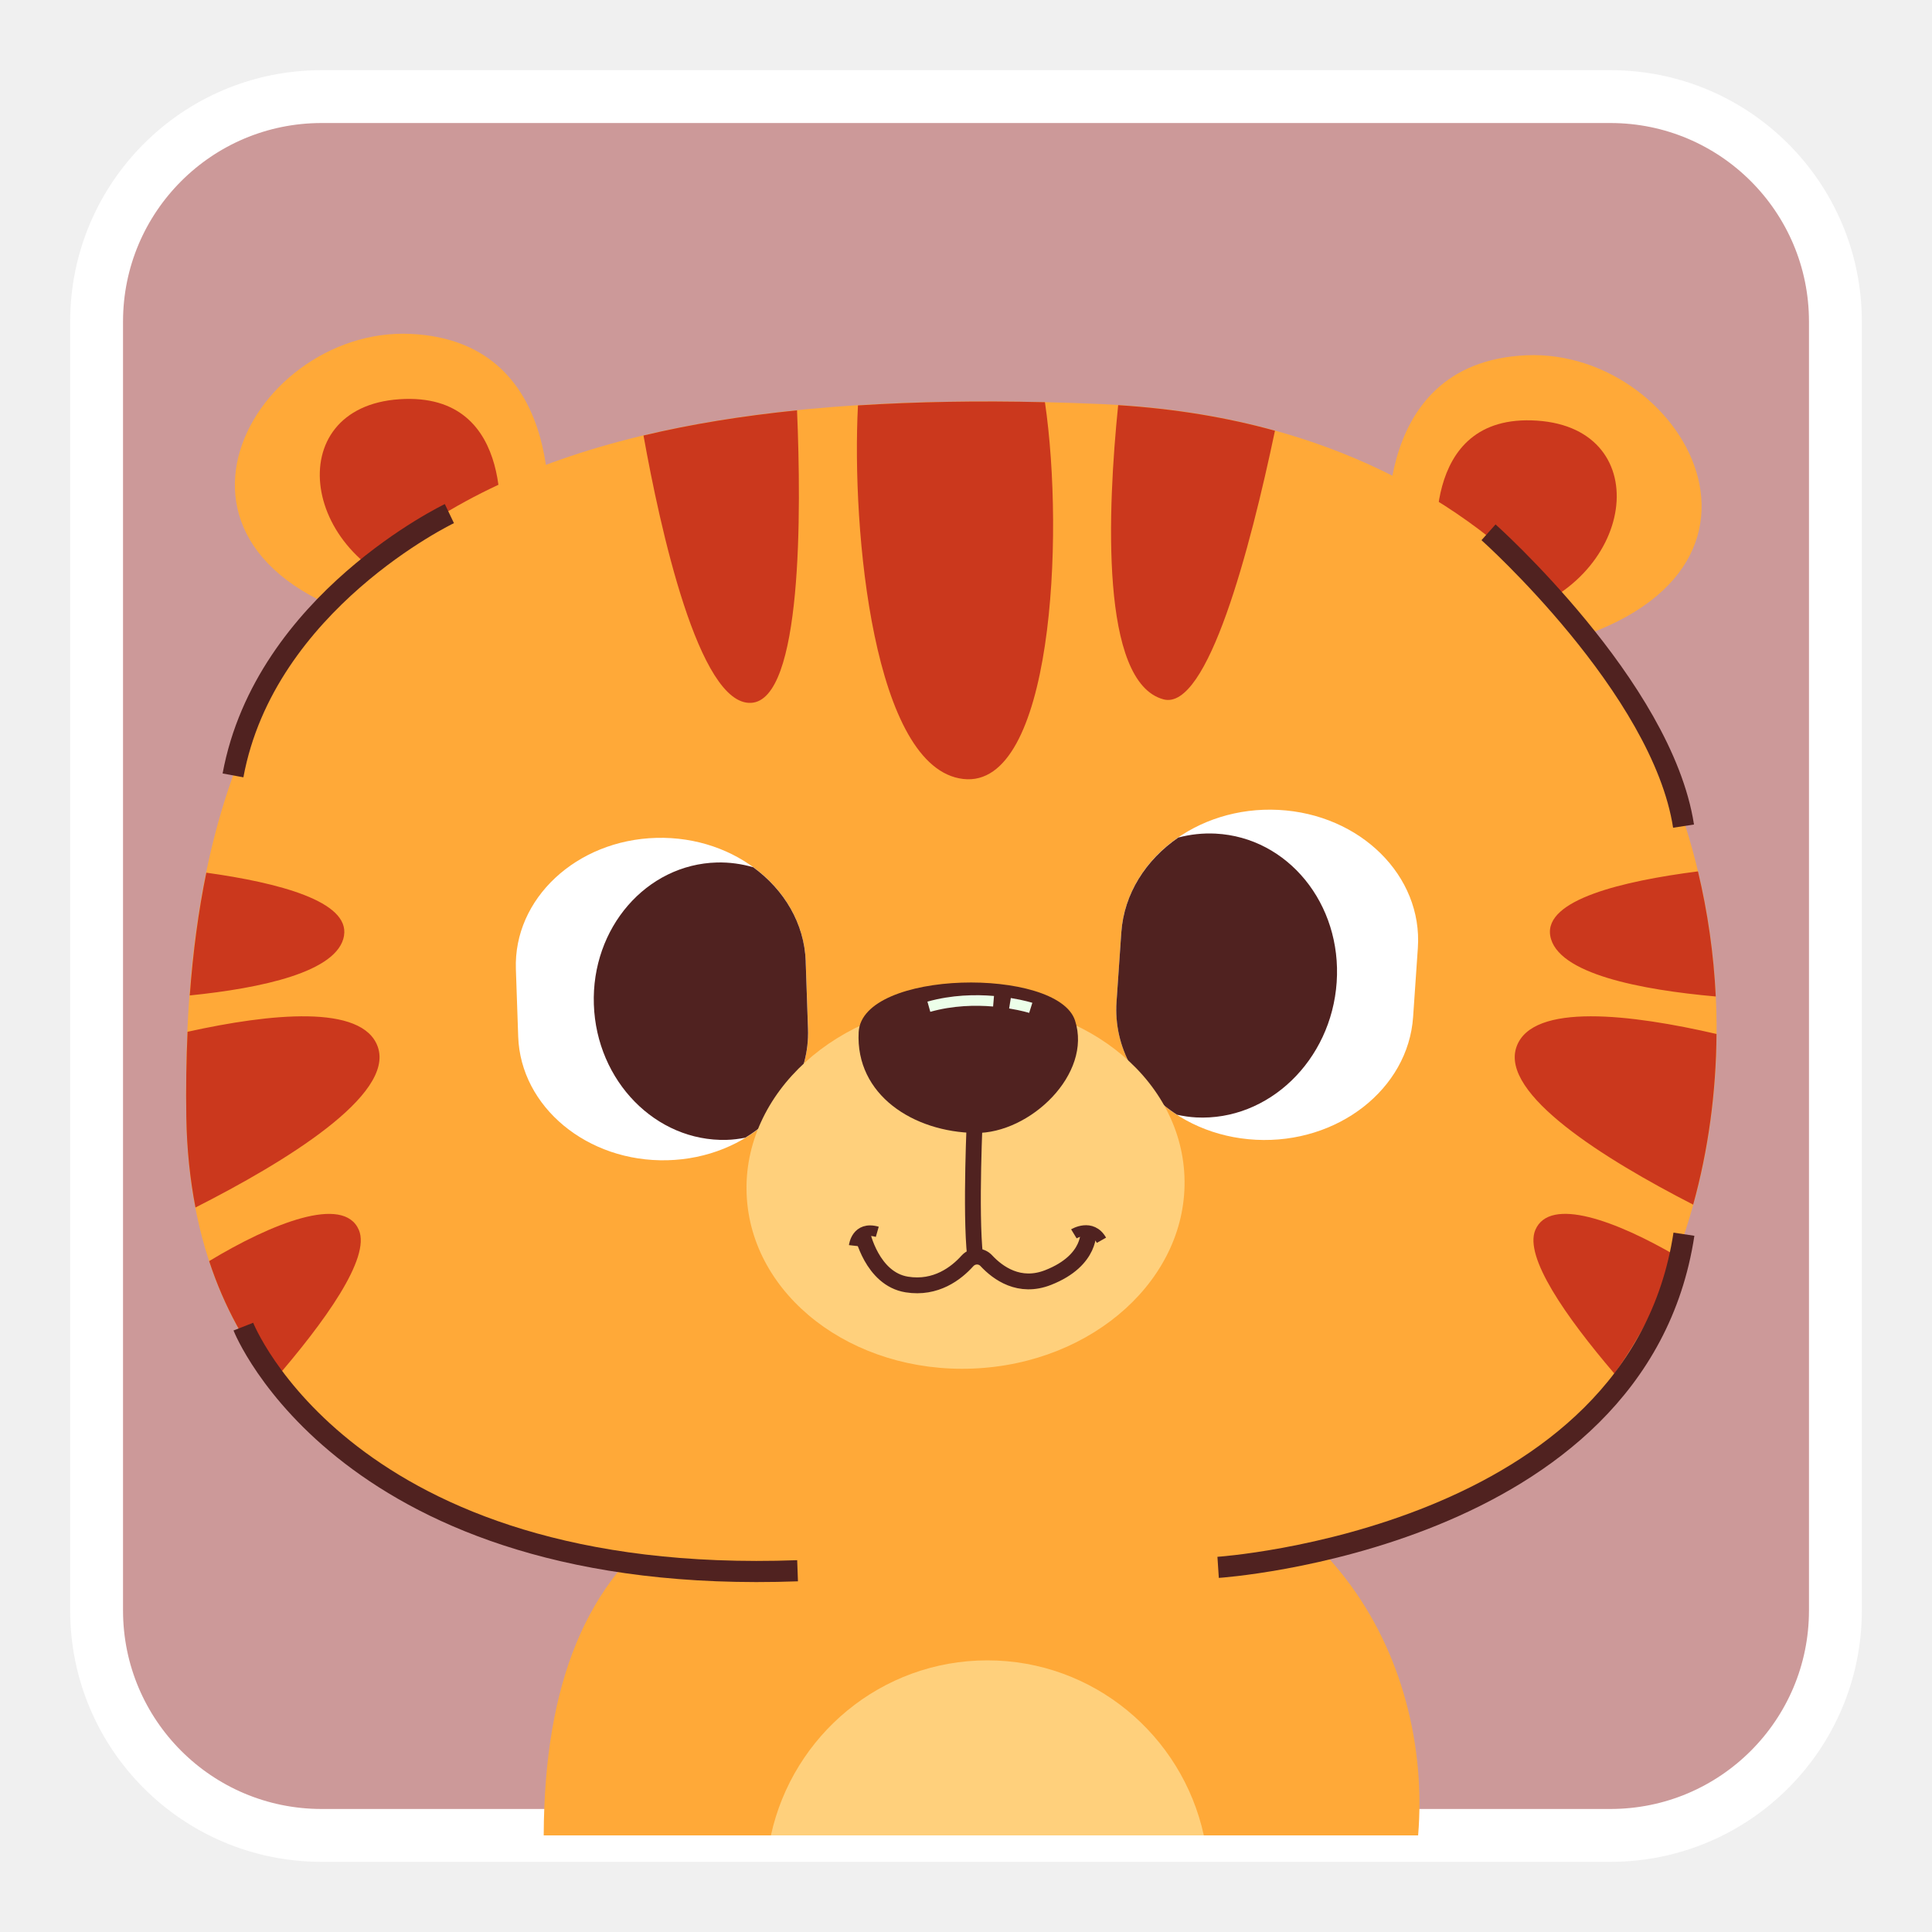
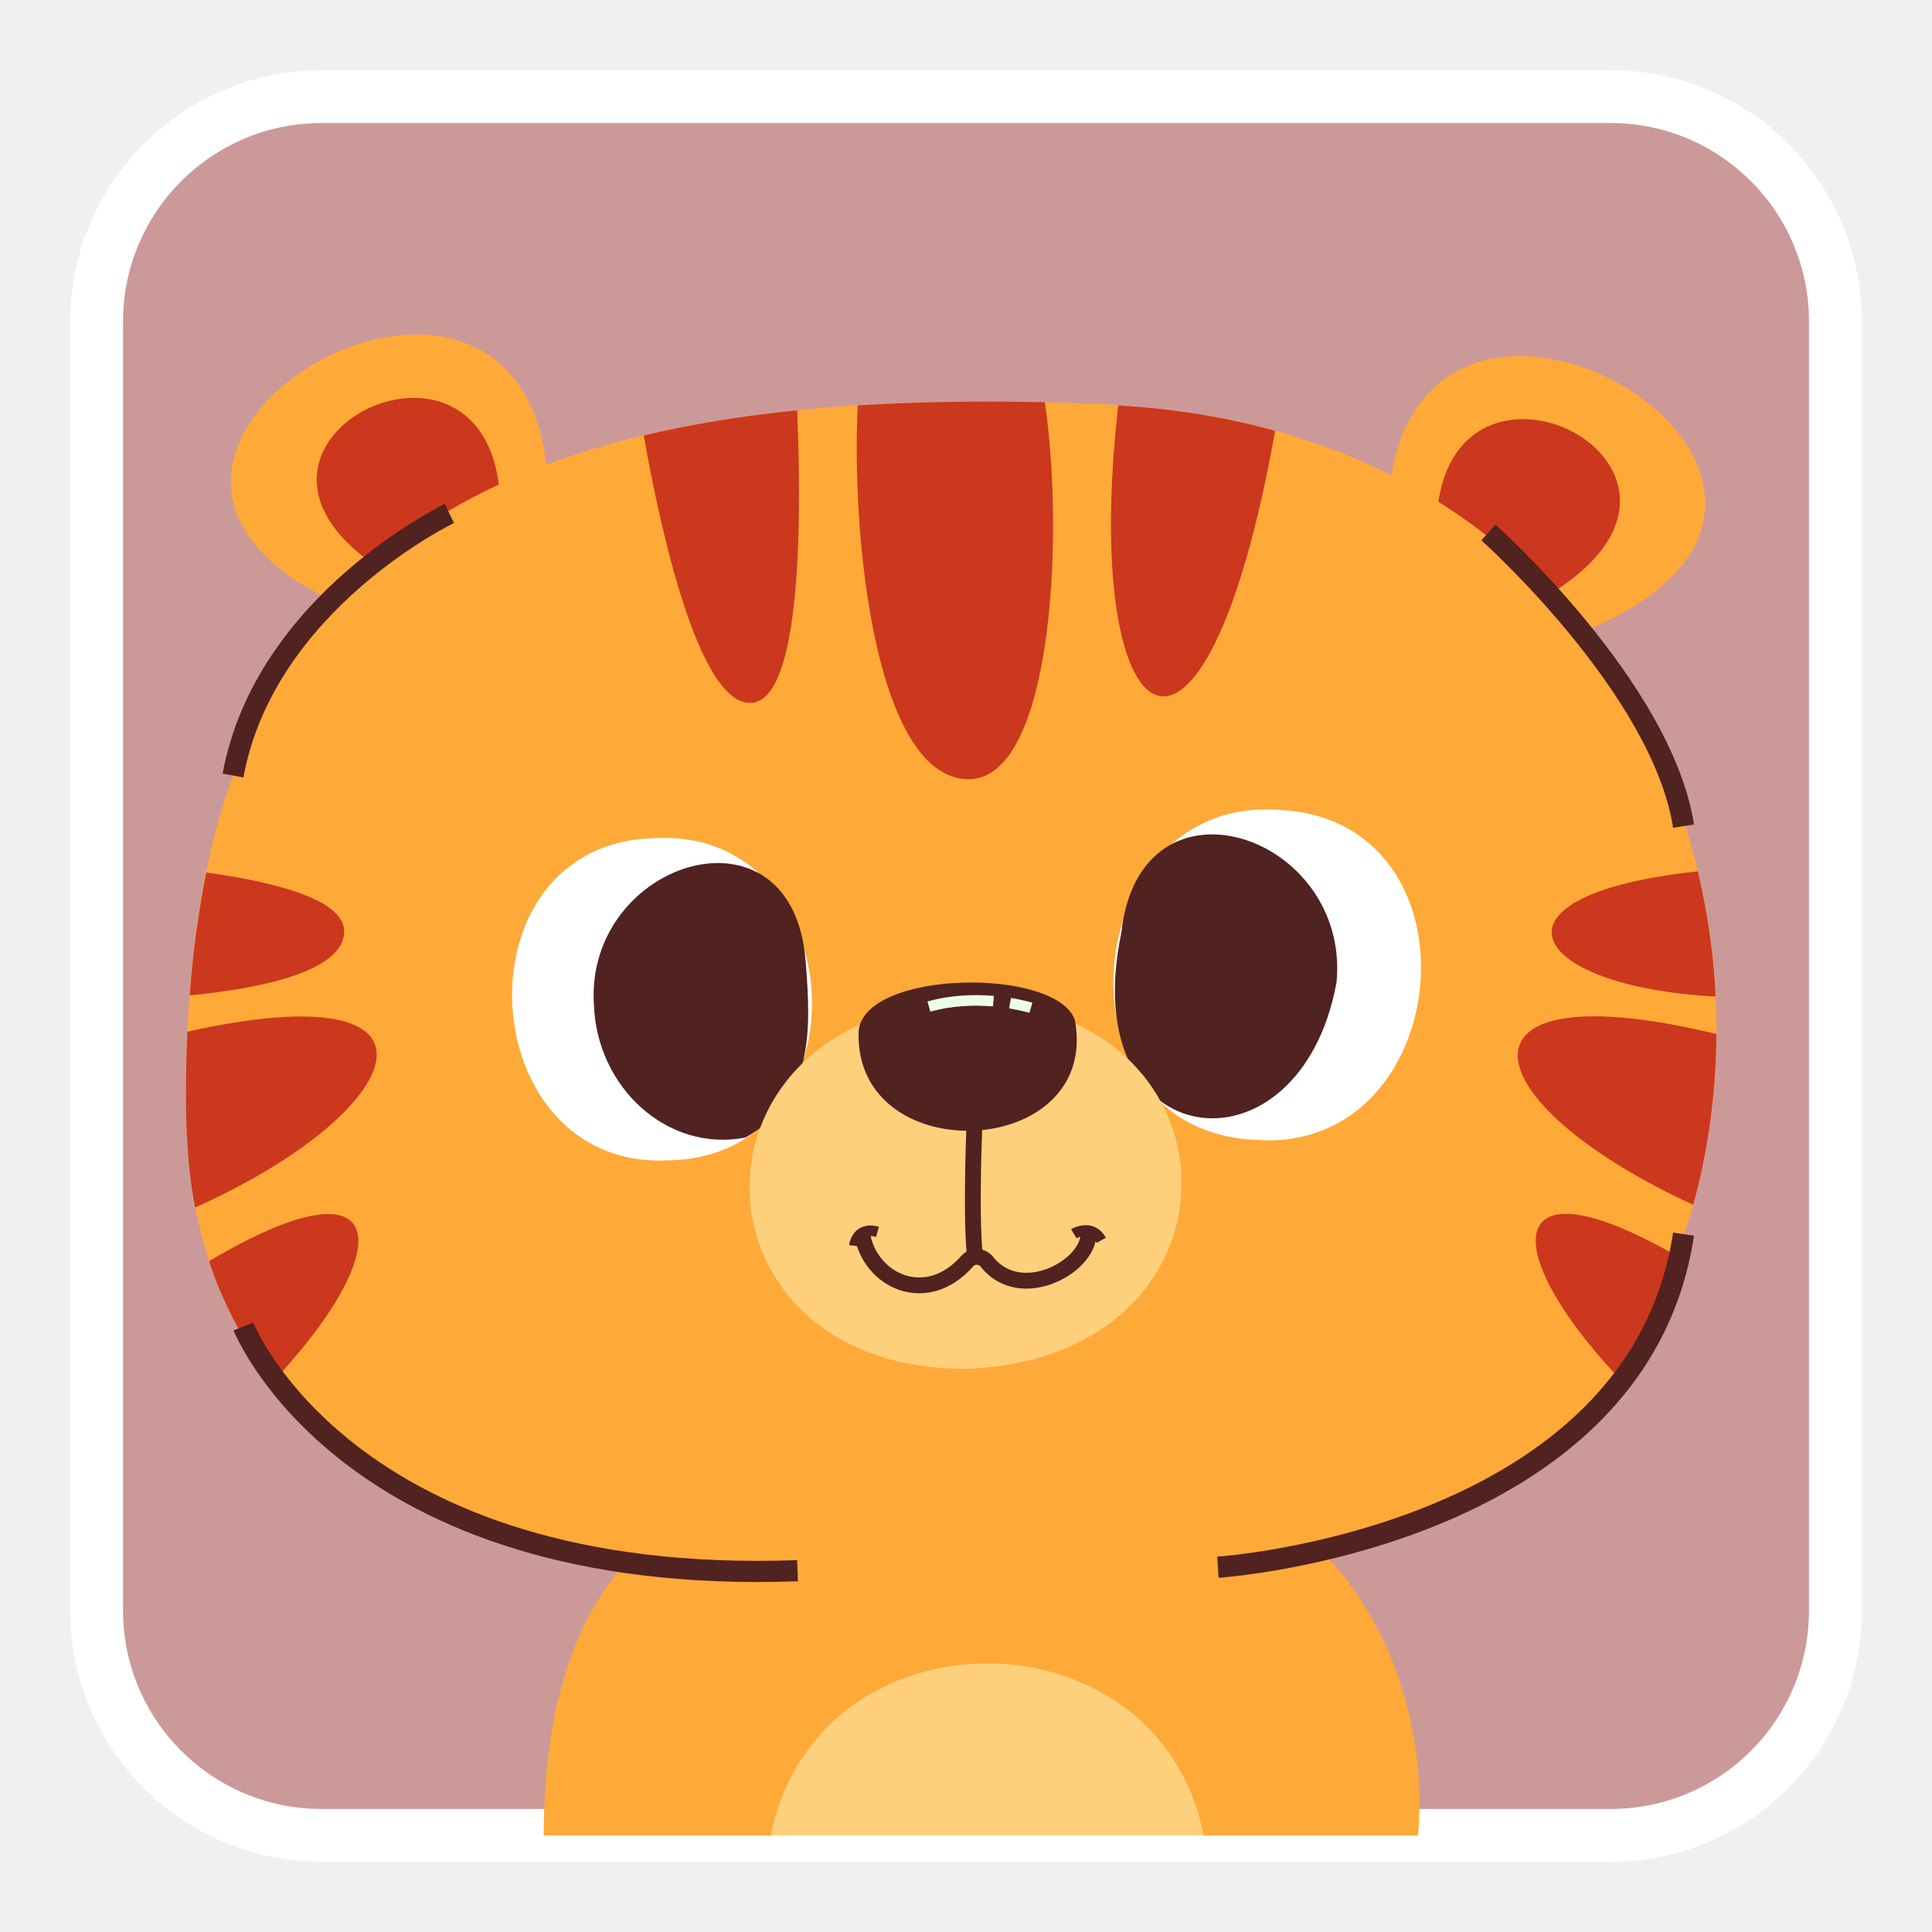
- <svg xmlns="http://www.w3.org/2000/svg" viewBox="0 0 500 500">
-   <rect x="25" y="25" width="450" height="450" rx="58.22" ry="58.22" fill="#c99" stroke="#fff" stroke-miterlimit="10" stroke-width="13.68" />
-   <path d="M276.31 374.04c-91.27-3.97-135.27 21.48-135.6 100.96h226.3c3.79-45.7-23.7-98.04-90.71-100.96Z" fill="#ffa938" />
-   <path d="M311.55 475c-5.65-25.91-28.58-45.3-56.02-45.3s-50.37 19.39-56.02 45.3h112.04Z" fill="#ffd07c" />
-   <path d="M359.52 143.66s-6.7-49.79 35.43-51.71c42.13-1.92 76.6 61.28 0 76.6" fill="#ffa938" />
-   <path d="M372.11 144.24s-5.55-37.46 25.67-35.38c31.22 2.08 25.67 42.32-7.63 50.64l-18.04-15.26Z" fill="#cb381d" />
-   <path d="M141.64 138.12s6.7-49.79-35.43-51.71c-42.13-1.92-76.6 61.28 0 76.6" fill="#ffa938" />
-   <path d="M129.06 138.7s5.55-37.46-25.67-35.38c-31.22 2.08-25.67 42.32 7.63 50.64l18.04-15.26Z" fill="#cb381d" />
-   <path d="M48.21 289.21c-2.47-145.39 74.31-191.7 236.93-184.63 199.96 8.69 198.59 269.27 67.38 293.82-97.97 18.33-301.84 36.03-304.31-109.19Z" fill="#ffa938" />
-   <path d="M249.3 201.6c23 2.63 26.29-62.35 21.13-97.51-17.16-.41-33.25-.13-48.39.83-1.69 32.58 4.05 94.03 27.26 96.68Zm-54.93-19.7c13.31-.67 13.02-49.4 11.9-75.71-14.21 1.45-27.47 3.59-39.73 6.52 4.26 23.78 14.29 69.87 27.83 69.19Zm95.01-77.05c-2.75 27.05-4.7 71.71 11.72 76.14 11.42 3.07 22.42-38.91 28.86-69.52-12.44-3.45-25.97-5.7-40.59-6.62ZM48.54 267.02c-.31 7.14-.45 14.5-.32 22.19.14 8.29.97 16.03 2.37 23.29 23.2-11.77 51.63-29.11 47.17-41.61-3.96-11.09-27.88-8.58-49.21-3.87Zm40.49-24.87c1.48-8.88-16.91-13.7-35.63-16.3-2.04 9.89-3.45 20.48-4.29 31.77 18.37-1.86 38.36-6.04 39.93-15.47Zm355.01 15.75a176.06 176.06 0 0 0-4.61-32.39c-19.58 2.51-39.78 7.36-38.23 16.64 1.65 9.93 23.74 14.04 42.84 15.74Zm-5.85 53.86c3.9-14.08 5.94-29.01 6.04-44.17-21.93-5.06-47.64-8.23-51.75 3.3-4.37 12.23 22.8 29.12 45.71 40.87Zm-4.33 13.28c-15.53-9.05-32.79-15.51-36.52-6.72-2.94 6.94 7.86 22.41 20.47 37.18 6.53-9.21 11.9-19.48 16.05-30.46Z" fill="#cb381d" />
-   <path d="M385.23 137.76s44.94 40.1 50.47 76.04m-319.4-80.88s-47.7 22.81-56 67.75" fill="none" stroke="#502220" stroke-miterlimit="10" stroke-width="5.47" />
-   <path d="M54.13 326.37c3.88 11.81 9.57 22.07 16.71 30.98 13.26-15.31 25.11-31.79 22.04-39.02-3.91-9.21-22.68-1.68-38.75 8.04Z" fill="#cb381d" />
-   <path d="M62.98 343.33s26.47 67.45 143.43 63.18" fill="none" stroke="#502220" stroke-miterlimit="10" stroke-width="5.47" />
-   <path d="M172.75 300.27c-20.72.54-38.02-13.79-38.64-32l-.6-17.46c-.63-18.22 15.66-33.42 36.37-33.97 20.71-.54 38.01 13.79 38.64 32l.6 17.46c.63 18.22-15.65 33.43-36.37 33.97" fill="#fff" />
-   <path d="M208.52 248.83c-.34-9.86-5.58-18.55-13.59-24.39-2.99-.86-6.13-1.31-9.38-1.23-18.28.48-32.54 16.94-31.86 36.76.68 19.83 16.05 35.51 34.33 35.03 1.66-.04 3.27-.26 4.85-.56 10.13-6.14 16.64-16.53 16.24-28.15l-.6-17.46Z" fill="#502220" />
-   <path d="M325.02 294.97c21.19 1.09 39.41-13.13 40.69-31.77l1.23-17.87c1.28-18.64-14.87-34.63-36.06-35.73-21.19-1.09-39.41 13.13-40.69 31.77l-1.22 17.87c-1.28 18.64 14.86 34.64 36.06 35.73" fill="#fff" />
-   <path d="M290.19 241.37c.69-10.09 6.37-18.85 14.76-24.62 3.09-.81 6.33-1.18 9.64-1.01 18.7.96 32.73 18.19 31.34 38.47-1.39 20.28-17.68 35.94-36.38 34.98-1.7-.09-3.34-.35-4.95-.7-10.16-6.55-16.46-17.36-15.64-29.25l1.23-17.87Z" fill="#502220" />
-   <path d="M315.25 405.63s108.57-7.19 120.55-86.22" fill="none" stroke="#502220" stroke-miterlimit="10" stroke-width="5.47" />
-   <ellipse cx="249.86" cy="306.77" rx="56.7" ry="47.47" transform="rotate(-2.36 249.41 306.268)" fill="#ffd07c" />
-   <path d="M278.21 264.09c-4.54-13.85-55.14-13.24-55.99 3.03-.85 16.27 14.2 25.87 30.22 26.09 14.12.19 30.31-15.27 25.77-29.12Z" fill="#502220" />
-   <path d="M257.13 259.12c-4.71-.4-10.66-.29-16.74 1.42m26.37.29s-2.06-.65-5.38-1.19" fill="none" stroke="#ecffe9" stroke-miterlimit="10" stroke-width="2.74" />
-   <path d="M252.34 288.03s-1.25 25.63.01 37.04" fill="none" stroke="#502220" stroke-miterlimit="10" stroke-width="4.1" />
-   <g fill="none" stroke="#502220" stroke-miterlimit="10">
-     <path d="M223.13 319.16s2.49 11.82 11.56 13.27c7.53 1.21 12.82-2.93 15.66-6.09 1.33-1.48 3.55-1.53 4.91-.07 2.99 3.21 8.56 7.28 16 4.35 11.44-4.5 10.41-12.29 10.41-12.29" stroke-width="4.1" />
-     <path d="M221.07 322.39s.58-5.14 5.97-3.6m50.88.53s4.6-2.8 7.14 1.66" stroke-width="2.74" />
-   </g>
+ <svg xmlns="http://www.w3.org/2000/svg" version="1.1" id="Layer_1" x="0" y="0" viewBox="0 0 500 500" xml:space="preserve">
+   <style>.st1{fill:#ffa938}.st2{fill:#ffd07c}.st3{fill:#cb381d}.st4{fill:none;stroke:#502220;stroke-width:5.47;stroke-miterlimit:10}.st5{fill:#fff}.st6{fill:#502220}.st8{fill:none;stroke:#502220;stroke-width:4.1;stroke-miterlimit:10}</style>
+   <path d="M83.2 25h333.6C449 25 475 51.1 475 83.2v333.6c0 32.2-26.1 58.2-58.2 58.2H83.2C51.1 475 25 448.9 25 416.8V83.2C25 51.1 51.1 25 83.2 25z" fill="#c99" stroke="#fff" stroke-width="13.68" stroke-miterlimit="10" />
+   <path class="st1" d="M276.3 374C185 370 141 395.5 140.7 475H367c3.8-45.7-23.7-98-90.7-101z" />
+   <path class="st2" d="M311.5 475c-11.7-59.4-100.3-59.3-112 0h112z" />
+   <path class="st1" d="M359.5 143.7c-9-112.3 161-11.4 35.4 24.9" />
+   <path class="st3" d="M372.1 144.2c-7.2-71.4 95.6-19.5 18 15.3l-18-15.3z" />
+   <path class="st1" d="M141.6 138.1c9-112.3-161-11.4-35.4 24.9" />
+   <path class="st3" d="M129.1 138.7c7.2-71.4-95.6-19.5-18 15.3l18-15.3z" />
+   <path class="st1" d="M48.2 289.2c-2.5-145.4 74.3-191.7 236.9-184.6 200 8.7 198.6 269.3 67.4 293.8-98 18.3-301.8 36-304.3-109.2z" />
+   <path class="st3" d="M249.3 201.6c23 2.6 26.3-62.4 21.1-97.5-17.2-.4-33.2-.1-48.4.8-1.7 32.6 4.1 94.1 27.3 96.7zm-54.9-19.7c13.3-.7 13-49.4 11.9-75.7-14.2 1.4-27.5 3.6-39.7 6.5 4.2 23.8 14.2 69.9 27.8 69.2zm95-77c-10 87.8 22.2 109.8 40.6 6.6-12.5-3.5-26-5.7-40.6-6.6zM48.5 267c-.6 14.4-.8 31.5 2 45.5 55.9-25.1 69.8-61.5-2-45.5zM89 242.1c1.5-8.9-16.9-13.7-35.6-16.3-2 9.9-3.5 20.5-4.3 31.8 18.4-1.8 38.4-6 39.9-15.5zm355 15.8c-.5-10.9-2.1-21.8-4.6-32.4-57.3 6.1-44.4 29.8 4.6 32.4zm-5.8 53.9c3.9-14.1 5.9-29 6-44.2-70.7-17.1-64.4 17.3-6 44.2zm-4.3 13.2c-44.5-25.5-46.3-2.3-16 30.5 6.4-9.2 11.8-19.5 16-30.5z" />
+   <path class="st4" d="M385.2 137.8s44.9 40.1 50.5 76m-319.4-80.9s-47.7 22.8-56 67.8" />
+   <path class="st3" d="M54.1 326.4c3.9 11.8 9.6 22.1 16.7 31 32.7-34.9 30.2-58.9-16.7-31z" />
+   <path class="st4" d="M63 343.3s26.5 67.4 143.4 63.2" />
+   <path class="st5" d="M172.8 300.3c-50.9 2.4-55.4-82.7-2.9-83.4 50.8-2.4 55.4 82.6 2.9 83.4" />
+   <path class="st6" d="M208.5 248.8c-3.3-43-57.1-26.2-54.8 11.1.7 21.6 19.1 38.4 39.2 34.5 17.8-10 17-28 15.6-45.6z" />
+   <path class="st5" d="M325 295c51.7 3.8 59.9-83 5.9-85.4-51.7-3.8-59.9 83-5.9 85.4" />
+   <path class="st6" d="M290.2 241.4c4.8-43.8 59.3-25.5 55.7 12.8-9.5 52.1-67.9 45.2-55.7-12.8z" />
+   <path class="st4" d="M315.2 405.6s108.6-7.2 120.5-86.2" />
+   <path class="st2" d="M247.9 259.3c74.6-1.9 78.4 90.6 3.9 94.9-74.5 1.9-78.3-90.6-3.9-94.9z" />
+   <path class="st6" d="M278.2 264.1c-4.5-13.9-55.1-13.2-56 3-1 35.9 62.5 33.1 56-3z" />
+   <path d="M257.1 259.1c-4.7-.4-10.7-.3-16.7 1.4m26.4.3s-2.1-.6-5.4-1.2" fill="none" stroke="#ecffe9" stroke-width="2.74" stroke-miterlimit="10" />
+   <path class="st8" d="M252.3 288s-1.2 25.6 0 37" />
+   <path class="st8" d="M223.1 319.2c1.8 12 16.4 19.4 27.2 7.2 1.3-1.5 3.5-1.5 4.9-.1 9 11.8 27.9.8 26.4-7.9" />
+   <path d="M221.1 322.4s.6-5.1 6-3.6m50.8.5s4.6-2.8 7.1 1.7" fill="none" stroke="#502220" stroke-width="2.74" stroke-miterlimit="10" />
</svg>
